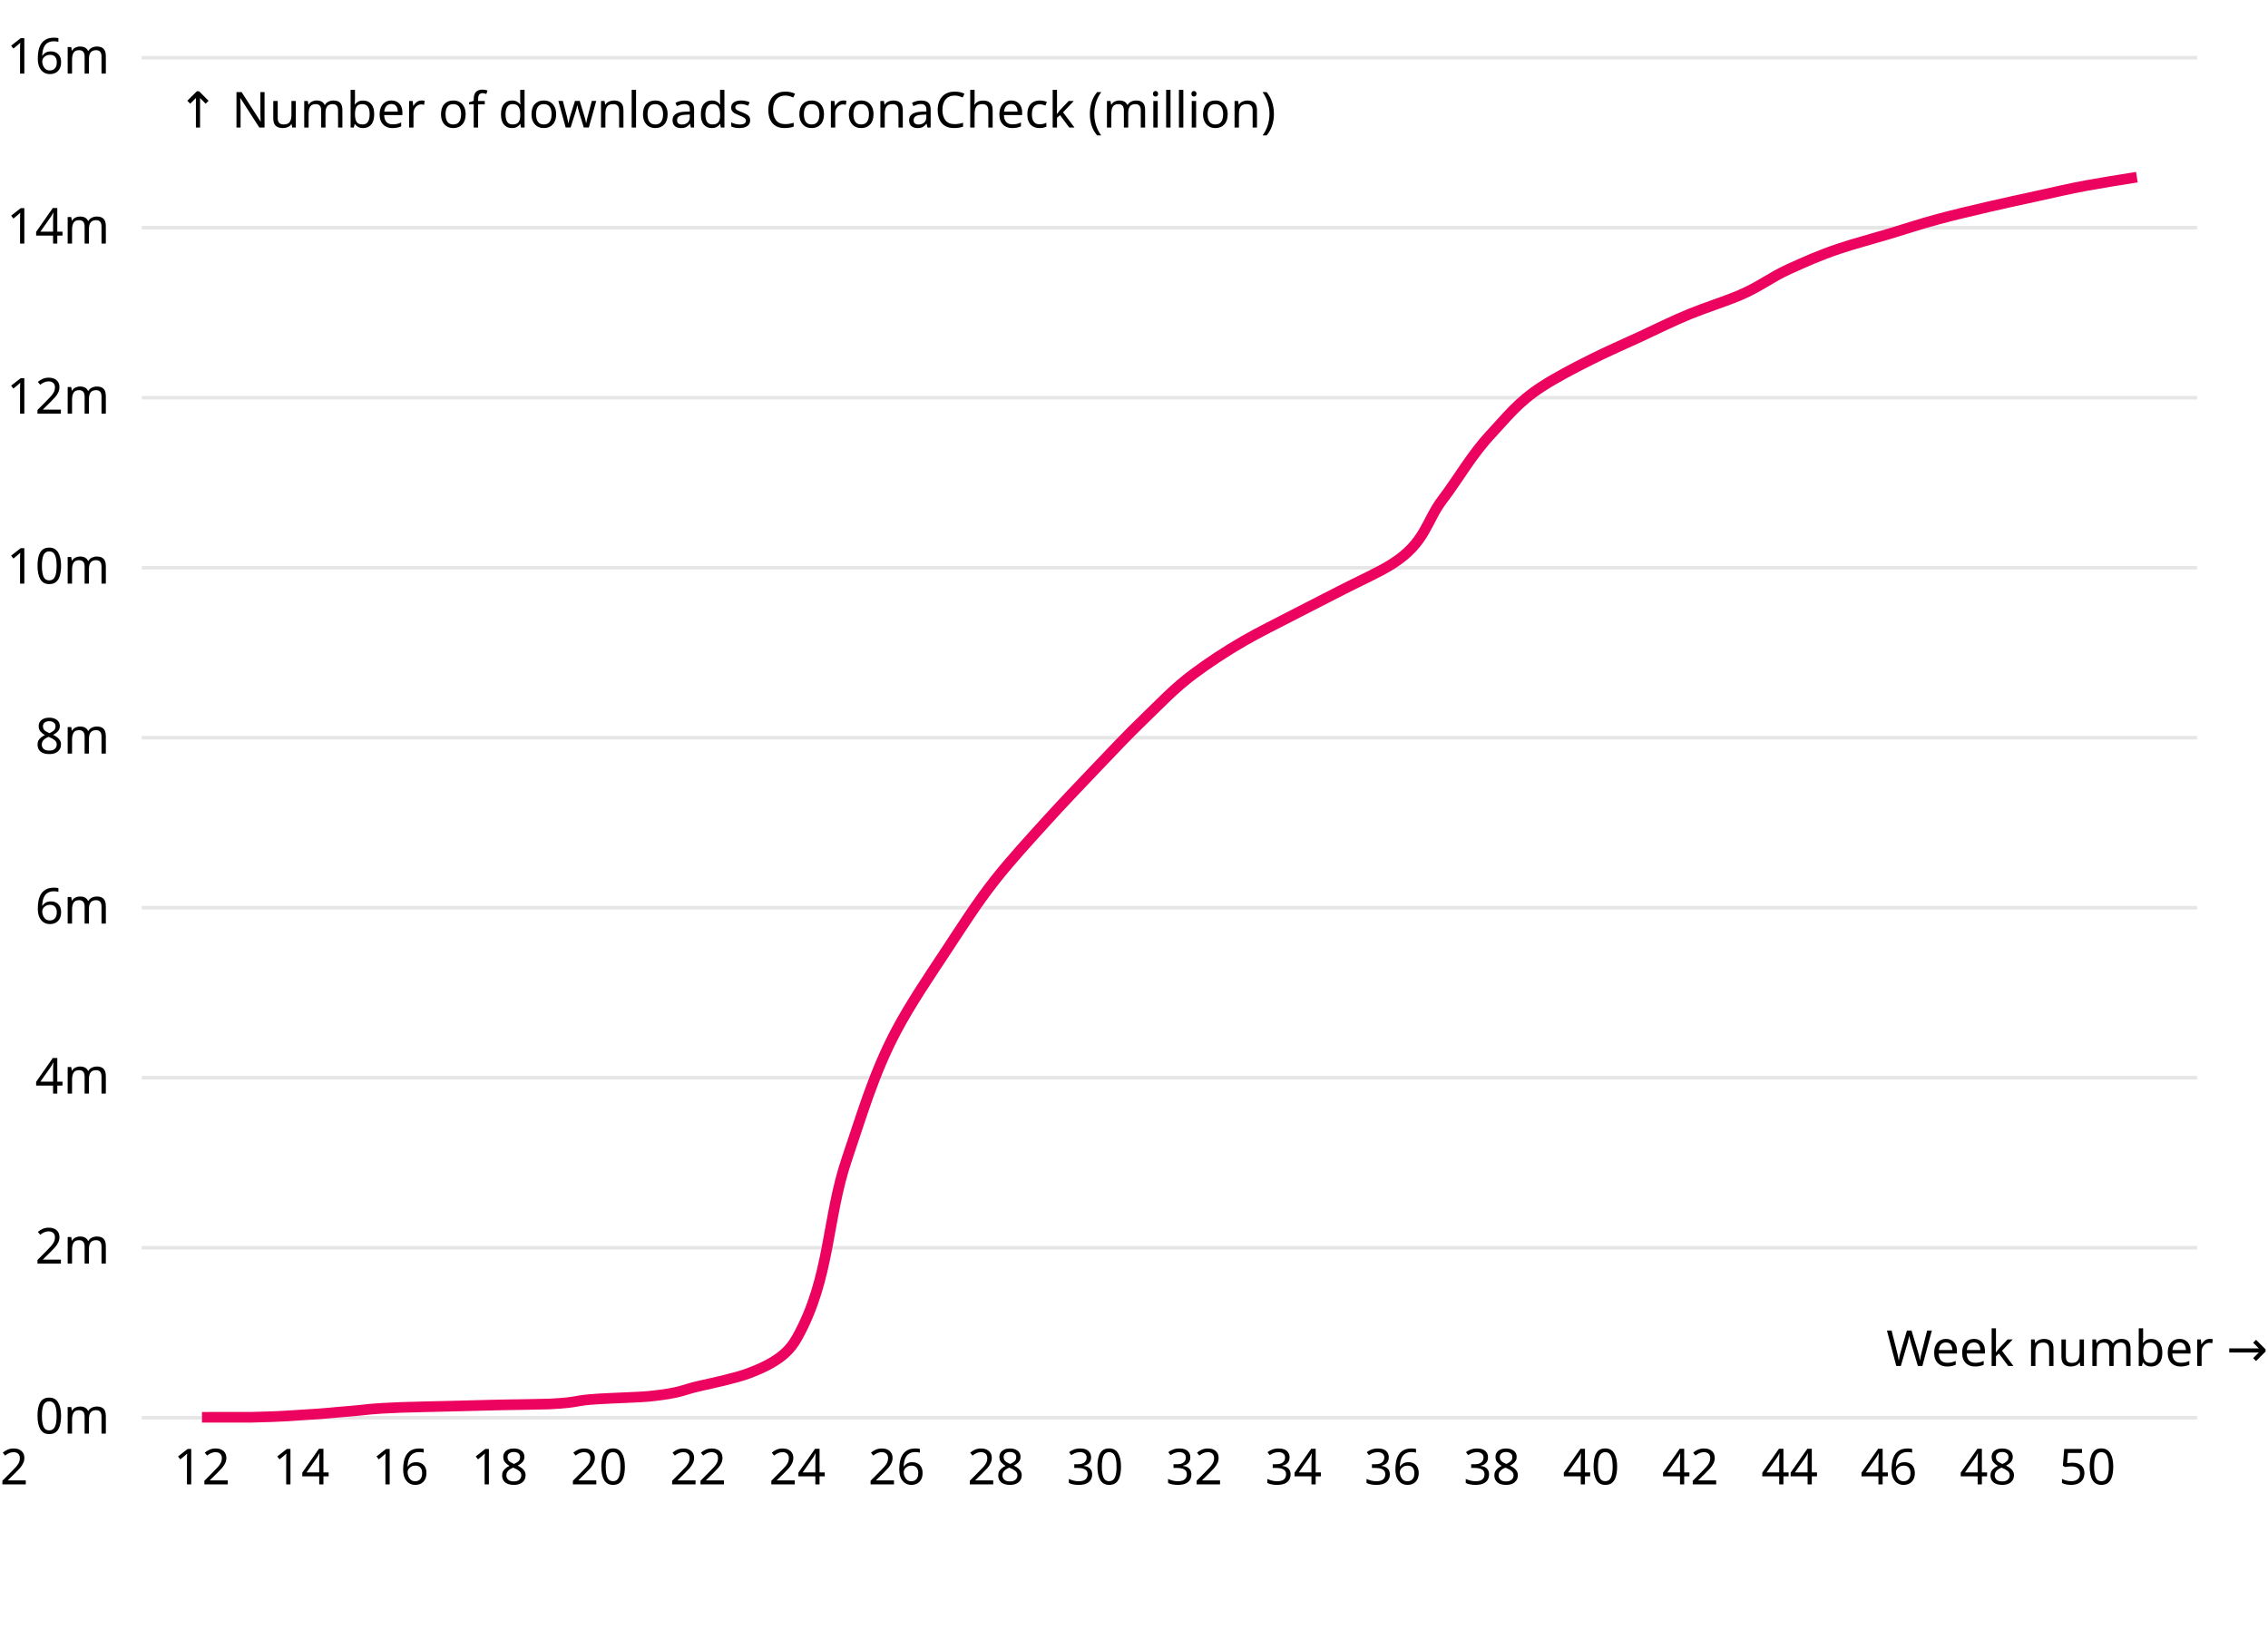
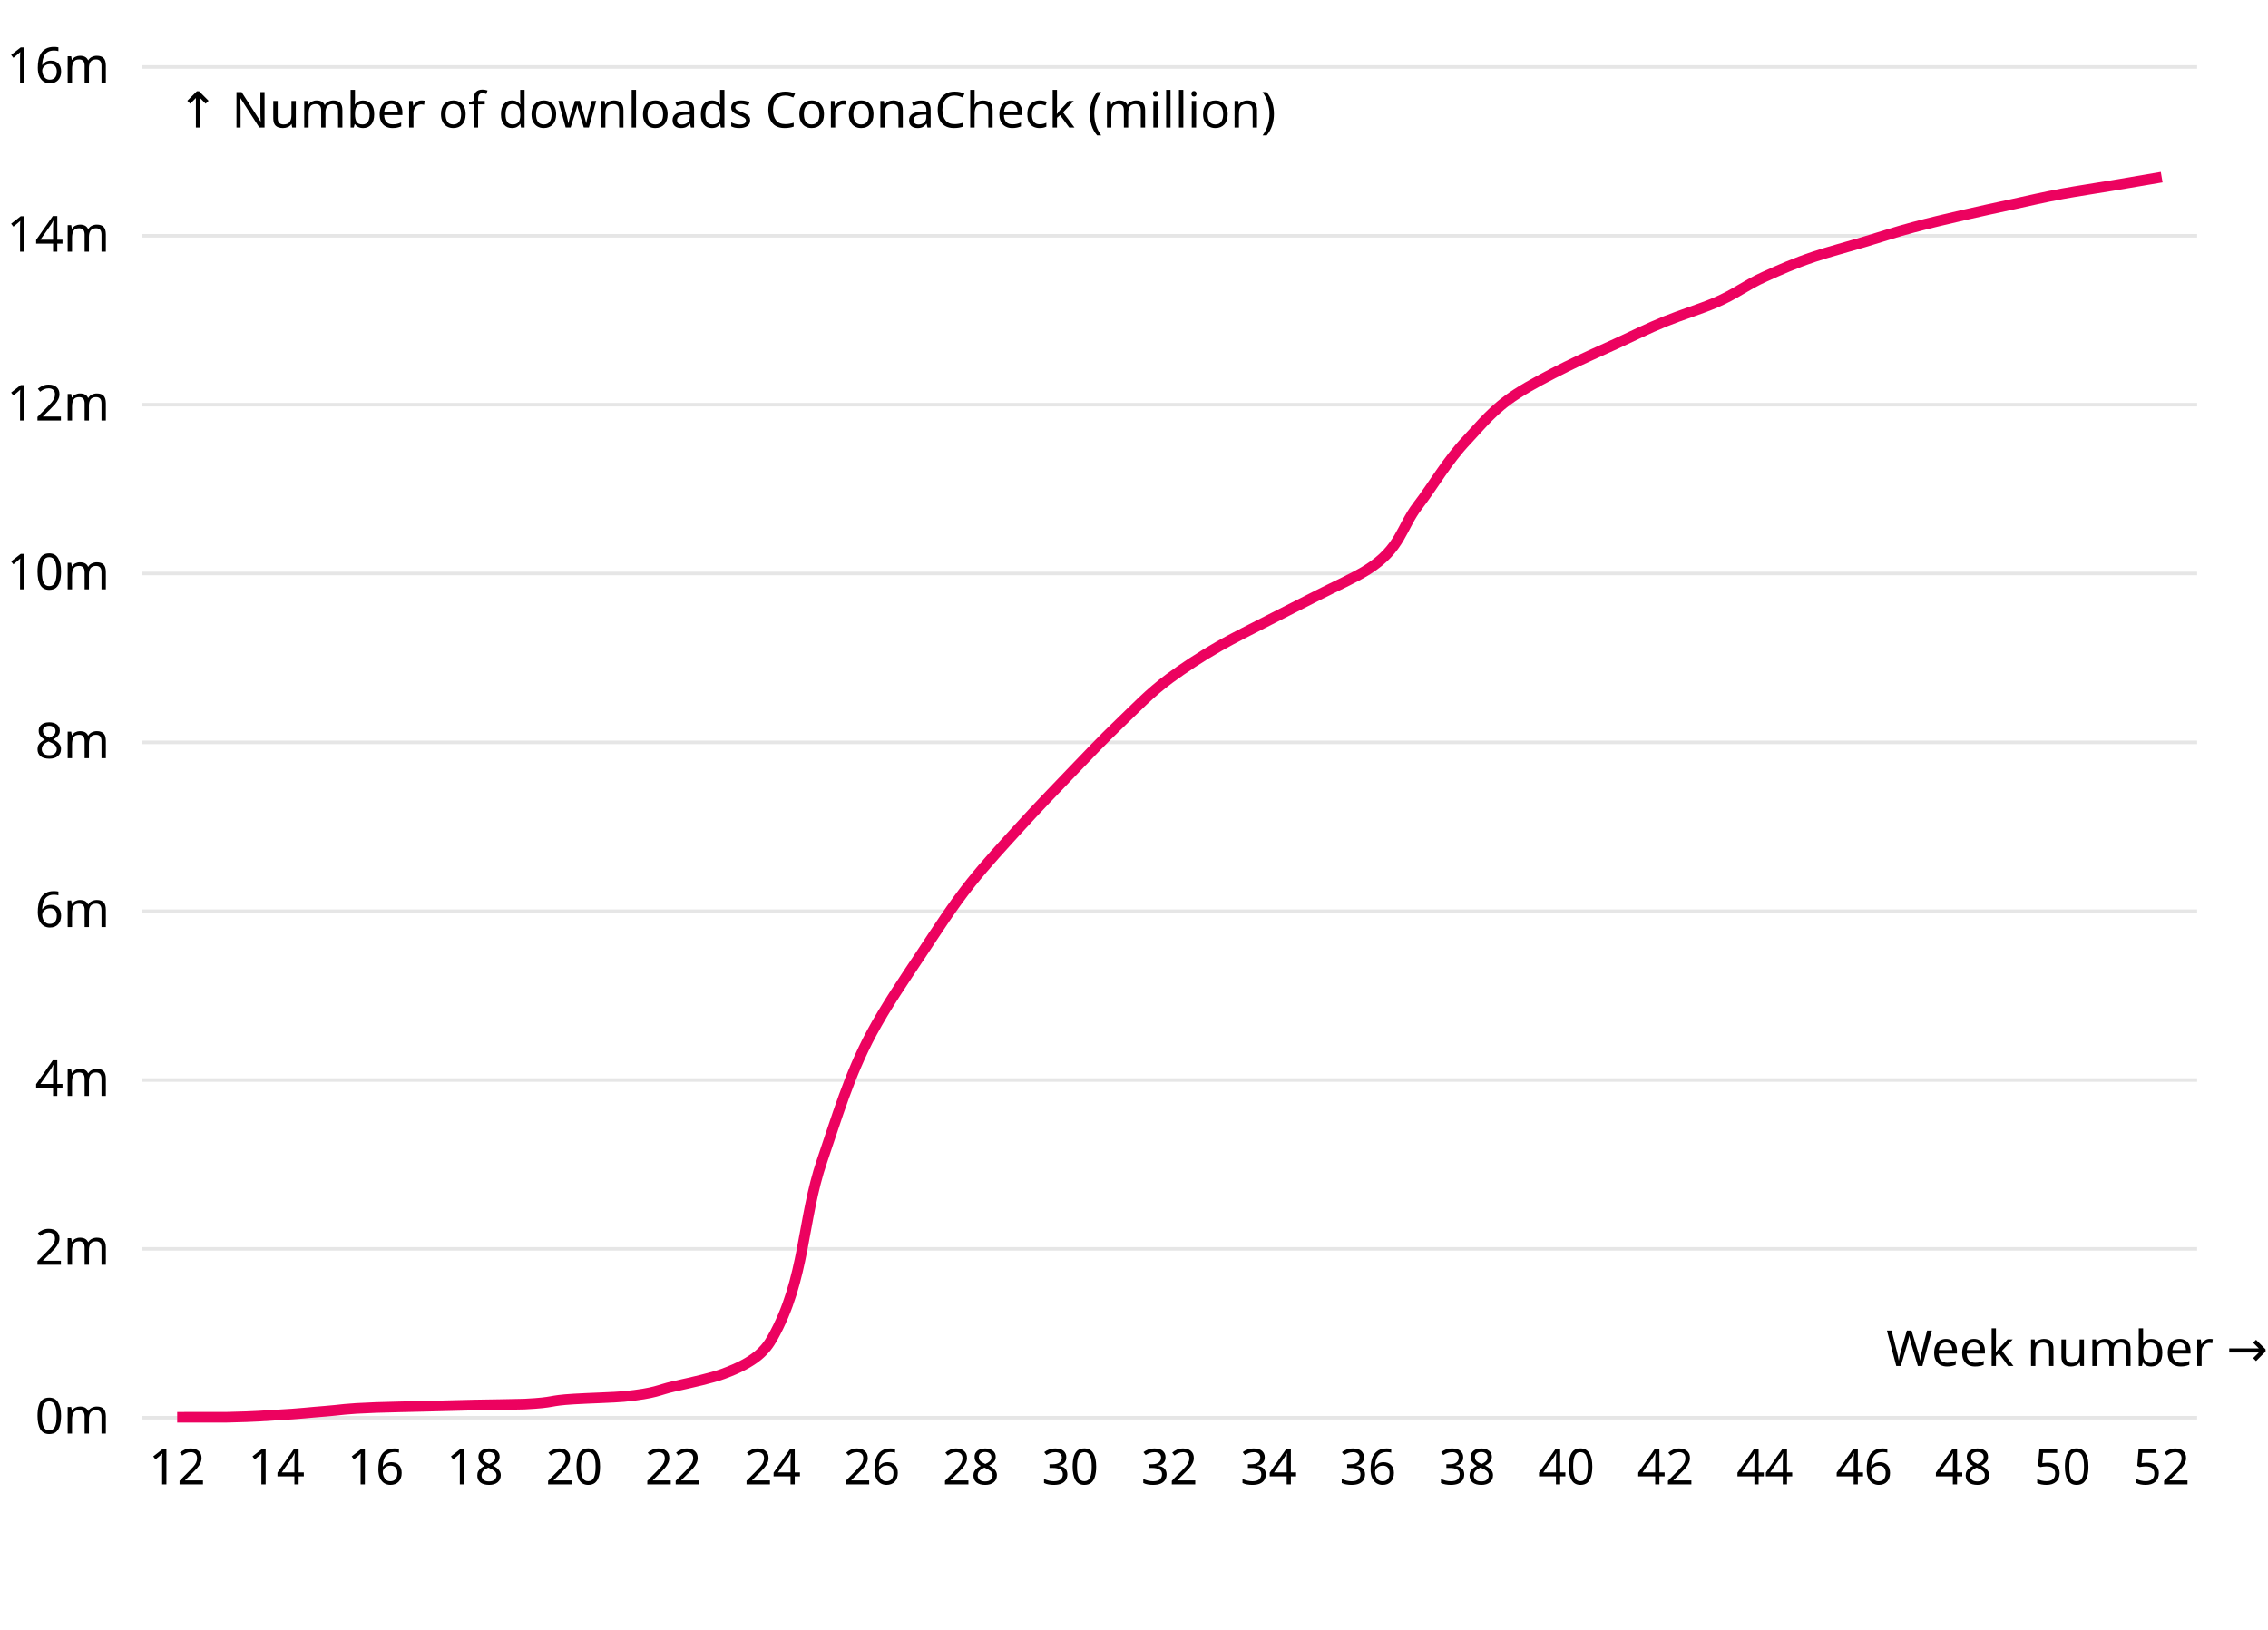
<svg xmlns="http://www.w3.org/2000/svg" class="plot" fill="currentColor" text-anchor="middle" width="640" height="460" viewBox="0 0 640 400" style="font-family: 'RO Sans', sans-serif; font-size: 14px;">
  <g transform="translate(40,0)" fill="none" text-anchor="end">
-     <g class="tick" opacity="1" transform="translate(0,370.1187)">
+     <g class="tick" opacity="1" transform="translate(0,370.1179)">
      <line stroke="currentColor" x2="0" />
      <line stroke="currentColor" x2="580" stroke-opacity="0.1" />
      <text fill="currentColor" x="-9" dy="0.32em">0m</text>
    </g>
-     <g class="tick" opacity="1" transform="translate(0,322.1401)">
+     <g class="tick" opacity="1" transform="translate(0,322.4656)">
      <line stroke="currentColor" x2="0" />
      <line stroke="currentColor" x2="580" stroke-opacity="0.1" />
      <text fill="currentColor" x="-9" dy="0.32em">2m</text>
    </g>
-     <g class="tick" opacity="1" transform="translate(0,274.1616)">
+     <g class="tick" opacity="1" transform="translate(0,274.8133)">
      <line stroke="currentColor" x2="0" />
      <line stroke="currentColor" x2="580" stroke-opacity="0.1" />
      <text fill="currentColor" x="-9" dy="0.32em">4m</text>
    </g>
-     <g class="tick" opacity="1" transform="translate(0,226.183)">
+     <g class="tick" opacity="1" transform="translate(0,227.1611)">
      <line stroke="currentColor" x2="0" />
      <line stroke="currentColor" x2="580" stroke-opacity="0.1" />
      <text fill="currentColor" x="-9" dy="0.32em">6m</text>
    </g>
-     <g class="tick" opacity="1" transform="translate(0,178.2045)">
+     <g class="tick" opacity="1" transform="translate(0,179.5088)">
      <line stroke="currentColor" x2="0" />
      <line stroke="currentColor" x2="580" stroke-opacity="0.1" />
      <text fill="currentColor" x="-9" dy="0.32em">8m</text>
    </g>
-     <g class="tick" opacity="1" transform="translate(0,130.226)">
+     <g class="tick" opacity="1" transform="translate(0,131.8565)">
      <line stroke="currentColor" x2="0" />
      <line stroke="currentColor" x2="580" stroke-opacity="0.1" />
      <text fill="currentColor" x="-9" dy="0.32em">10m</text>
    </g>
-     <g class="tick" opacity="1" transform="translate(0,82.24741)">
+     <g class="tick" opacity="1" transform="translate(0,84.20426)">
      <line stroke="currentColor" x2="0" />
      <line stroke="currentColor" x2="580" stroke-opacity="0.1" />
      <text fill="currentColor" x="-9" dy="0.32em">12m</text>
    </g>
-     <g class="tick" opacity="1" transform="translate(0,34.26887)">
+     <g class="tick" opacity="1" transform="translate(0,36.55199)">
      <line stroke="currentColor" x2="0" />
      <line stroke="currentColor" x2="580" stroke-opacity="0.1" />
      <text fill="currentColor" x="-9" dy="0.32em">14m</text>
    </g>
-     <g class="tick" opacity="1" transform="translate(0,-13.70968)">
+     <g class="tick" opacity="1" transform="translate(0,-11.10028)">
      <line stroke="currentColor" x2="0" />
      <line stroke="currentColor" x2="580" stroke-opacity="0.1" />
      <text fill="currentColor" x="-9" dy="0.32em">16m</text>
    </g>
    <text fill="currentColor" transform="translate(10,20)" dy="-1em" text-anchor="start">↑ Number of downloads CoronaCheck (million)</text>
  </g>
  <g transform="translate(0,370)" fill="none" text-anchor="middle">
-     <g class="tick" opacity="1" transform="translate(57,0)">
+     <g class="tick" opacity="1" transform="translate(50,0)">
      <line stroke="currentColor" y2="0" />
      <text fill="currentColor" y="9" dy="0.71em">12</text>
    </g>
-     <g class="tick" opacity="1" transform="translate(85,0)">
+     <g class="tick" opacity="1" transform="translate(78,0)">
      <line stroke="currentColor" y2="0" />
      <text fill="currentColor" y="9" dy="0.71em">14</text>
    </g>
-     <g class="tick" opacity="1" transform="translate(113,0)">
+     <g class="tick" opacity="1" transform="translate(106,0)">
      <line stroke="currentColor" y2="0" />
      <text fill="currentColor" y="9" dy="0.71em">16</text>
    </g>
-     <g class="tick" opacity="1" transform="translate(141,0)">
+     <g class="tick" opacity="1" transform="translate(134,0)">
      <line stroke="currentColor" y2="0" />
      <text fill="currentColor" y="9" dy="0.71em">18</text>
    </g>
-     <g class="tick" opacity="1" transform="translate(169,0)">
+     <g class="tick" opacity="1" transform="translate(162,0)">
      <line stroke="currentColor" y2="0" />
      <text fill="currentColor" y="9" dy="0.71em">20</text>
    </g>
-     <g class="tick" opacity="1" transform="translate(197,0)">
+     <g class="tick" opacity="1" transform="translate(190,0)">
      <line stroke="currentColor" y2="0" />
      <text fill="currentColor" y="9" dy="0.71em">22</text>
    </g>
-     <g class="tick" opacity="1" transform="translate(225,0)">
+     <g class="tick" opacity="1" transform="translate(218,0)">
      <line stroke="currentColor" y2="0" />
      <text fill="currentColor" y="9" dy="0.71em">24</text>
    </g>
-     <g class="tick" opacity="1" transform="translate(253,0)">
+     <g class="tick" opacity="1" transform="translate(246,0)">
      <line stroke="currentColor" y2="0" />
      <text fill="currentColor" y="9" dy="0.71em">26</text>
    </g>
-     <g class="tick" opacity="1" transform="translate(281,0)">
+     <g class="tick" opacity="1" transform="translate(274,0)">
      <line stroke="currentColor" y2="0" />
      <text fill="currentColor" y="9" dy="0.71em">28</text>
    </g>
-     <g class="tick" opacity="1" transform="translate(309,0)">
+     <g class="tick" opacity="1" transform="translate(302,0)">
      <line stroke="currentColor" y2="0" />
      <text fill="currentColor" y="9" dy="0.71em">30</text>
    </g>
-     <g class="tick" opacity="1" transform="translate(337,0)">
+     <g class="tick" opacity="1" transform="translate(330,0)">
      <line stroke="currentColor" y2="0" />
      <text fill="currentColor" y="9" dy="0.71em">32</text>
    </g>
-     <g class="tick" opacity="1" transform="translate(365,0)">
+     <g class="tick" opacity="1" transform="translate(358,0)">
      <line stroke="currentColor" y2="0" />
      <text fill="currentColor" y="9" dy="0.71em">34</text>
    </g>
-     <g class="tick" opacity="1" transform="translate(393,0)">
+     <g class="tick" opacity="1" transform="translate(386,0)">
      <line stroke="currentColor" y2="0" />
      <text fill="currentColor" y="9" dy="0.71em">36</text>
    </g>
-     <g class="tick" opacity="1" transform="translate(421,0)">
+     <g class="tick" opacity="1" transform="translate(414,0)">
      <line stroke="currentColor" y2="0" />
      <text fill="currentColor" y="9" dy="0.71em">38</text>
    </g>
-     <g class="tick" opacity="1" transform="translate(449,0)">
+     <g class="tick" opacity="1" transform="translate(442,0)">
      <line stroke="currentColor" y2="0" />
      <text fill="currentColor" y="9" dy="0.71em">40</text>
    </g>
-     <g class="tick" opacity="1" transform="translate(477,0)">
+     <g class="tick" opacity="1" transform="translate(470,0)">
      <line stroke="currentColor" y2="0" />
      <text fill="currentColor" y="9" dy="0.71em">42</text>
    </g>
-     <g class="tick" opacity="1" transform="translate(505,0)">
+     <g class="tick" opacity="1" transform="translate(498,0)">
      <line stroke="currentColor" y2="0" />
      <text fill="currentColor" y="9" dy="0.71em">44</text>
    </g>
-     <g class="tick" opacity="1" transform="translate(533,0)">
+     <g class="tick" opacity="1" transform="translate(526,0)">
      <line stroke="currentColor" y2="0" />
      <text fill="currentColor" y="9" dy="0.71em">46</text>
    </g>
-     <g class="tick" opacity="1" transform="translate(561,0)">
+     <g class="tick" opacity="1" transform="translate(554,0)">
      <line stroke="currentColor" y2="0" />
      <text fill="currentColor" y="9" dy="0.71em">48</text>
    </g>
-     <g class="tick" opacity="1" transform="translate(589,0)">
+     <g class="tick" opacity="1" transform="translate(582,0)">
      <line stroke="currentColor" y2="0" />
      <text fill="currentColor" y="9" dy="0.71em">50</text>
    </g>
-     <g class="tick" opacity="1" transform="translate(NaN,0)">
+     <g class="tick" opacity="1" transform="translate(610,0)">
      <line stroke="currentColor" y2="0" />
      <text fill="currentColor" y="9" dy="0.71em">52</text>
    </g>
    <text fill="currentColor" transform="translate(640,-10)" dy="-0.32em" text-anchor="end">Week number →</text>
  </g>
  <g fill="none" stroke="#ec025f" stroke-width="3" stroke-miterlimit="1">
-     <path d="M57,370C63.902,369.996,70.805,369.991,71,369.987C80.333,369.776,81.056,369.565,85,369.355C91.845,368.989,94.198,368.623,99,368.257C103.545,367.911,103.667,367.565,113,367.219C116.2,367.1,122.317,366.981,127,366.863C131.65,366.745,135.416,366.627,141,366.509C145.158,366.421,153.294,366.333,155,366.246C164.333,365.765,161.077,365.285,169,364.805C172.884,364.569,180.677,364.334,183,364.099C192.333,363.153,192.762,362.206,197,361.26C202.35,360.066,207.748,358.872,211,357.677C220.333,354.25,223.094,350.822,225,347.394C234.333,330.61,233.283,313.826,239,297.042C243.121,284.945,246.555,272.848,253,260.751C256.986,253.268,262.061,245.786,267,238.304C271.446,231.569,275.663,224.834,281,218.098C285.243,212.744,290.149,207.389,295,202.035C299.508,197.059,304.236,192.083,309,187.107C313.576,182.328,318.017,177.548,323,172.769C327.418,168.532,331.286,164.295,337,160.058C341.122,157.002,345.705,153.946,351,150.89C355.26,148.432,360.267,145.973,365,143.514C369.604,141.123,374.365,138.731,379,136.34C383.699,133.916,389.227,131.492,393,129.067C402.333,123.07,402.437,117.074,407,111.077C411.781,104.794,415.106,98.511,421,92.228C425.079,87.88,428.312,83.532,435,79.184C438.959,76.61,443.864,74.037,449,71.463C453.333,69.292,458.291,67.121,463,64.95C467.626,62.817,471.777,60.684,477,58.551C481.291,56.798,486.898,55.046,491,53.293C496.794,50.818,499.523,48.342,505,45.867C509.192,43.972,513.342,42.077,519,40.183C523.137,38.798,528.358,37.413,533,36.027C537.692,34.628,541.754,33.228,547,31.828C551.281,30.685,556.079,29.543,561,28.4C565.458,27.365,570.227,26.33,575,25.295C579.569,24.305,583.601,23.314,589,22.323C593.22,21.549,598.11,20.774,603,20" />
+     <path d="M50,370C56.902,369.996,63.805,369.991,64,369.987C73.333,369.778,74.056,369.568,78,369.359C84.845,368.996,87.198,368.632,92,368.269C96.545,367.925,96.667,367.581,106,367.238C109.2,367.12,115.317,367.002,120,366.884C124.65,366.767,128.416,366.65,134,366.533C138.158,366.446,146.294,366.358,148,366.271C157.333,365.794,154.077,365.317,162,364.84C165.884,364.606,173.677,364.373,176,364.139C185.333,363.199,185.762,362.259,190,361.32C195.35,360.134,200.748,358.947,204,357.761C213.333,354.357,216.094,350.952,218,347.548C227.333,330.878,226.283,314.208,232,297.538C236.121,285.523,239.555,273.509,246,261.494C249.986,254.062,255.061,246.631,260,239.199C264.446,232.51,268.663,225.821,274,219.131C278.243,213.813,283.149,208.495,288,203.177C292.508,198.235,297.236,193.293,302,188.351C306.576,183.604,311.017,178.857,316,174.11C320.418,169.902,324.286,165.694,330,161.486C334.122,158.451,338.705,155.416,344,152.38C348.26,149.938,353.267,147.496,358,145.054C362.604,142.679,367.365,140.304,372,137.929C376.699,135.521,382.227,133.113,386,130.706C395.333,124.75,395.437,118.794,400,112.837C404.781,106.597,408.106,100.357,414,94.117C418.079,89.798,421.312,85.48,428,81.162C431.959,78.605,436.864,76.049,442,73.493C446.333,71.337,451.291,69.18,456,67.024C460.626,64.906,464.777,62.787,470,60.669C474.291,58.928,479.898,57.188,484,55.447C489.794,52.988,492.523,50.53,498,48.071C502.192,46.189,506.342,44.308,512,42.426C516.137,41.05,521.358,39.674,526,38.299C530.692,36.908,534.754,35.518,540,34.127C544.281,32.993,549.079,31.858,554,30.723C558.458,29.695,563.227,28.667,568,27.639C572.569,26.655,576.606,25.671,582,24.687C586.221,23.917,591.398,23.147,596,22.377C600.735,21.585,605.368,20.792,610,20" />
  </g>
</svg>
